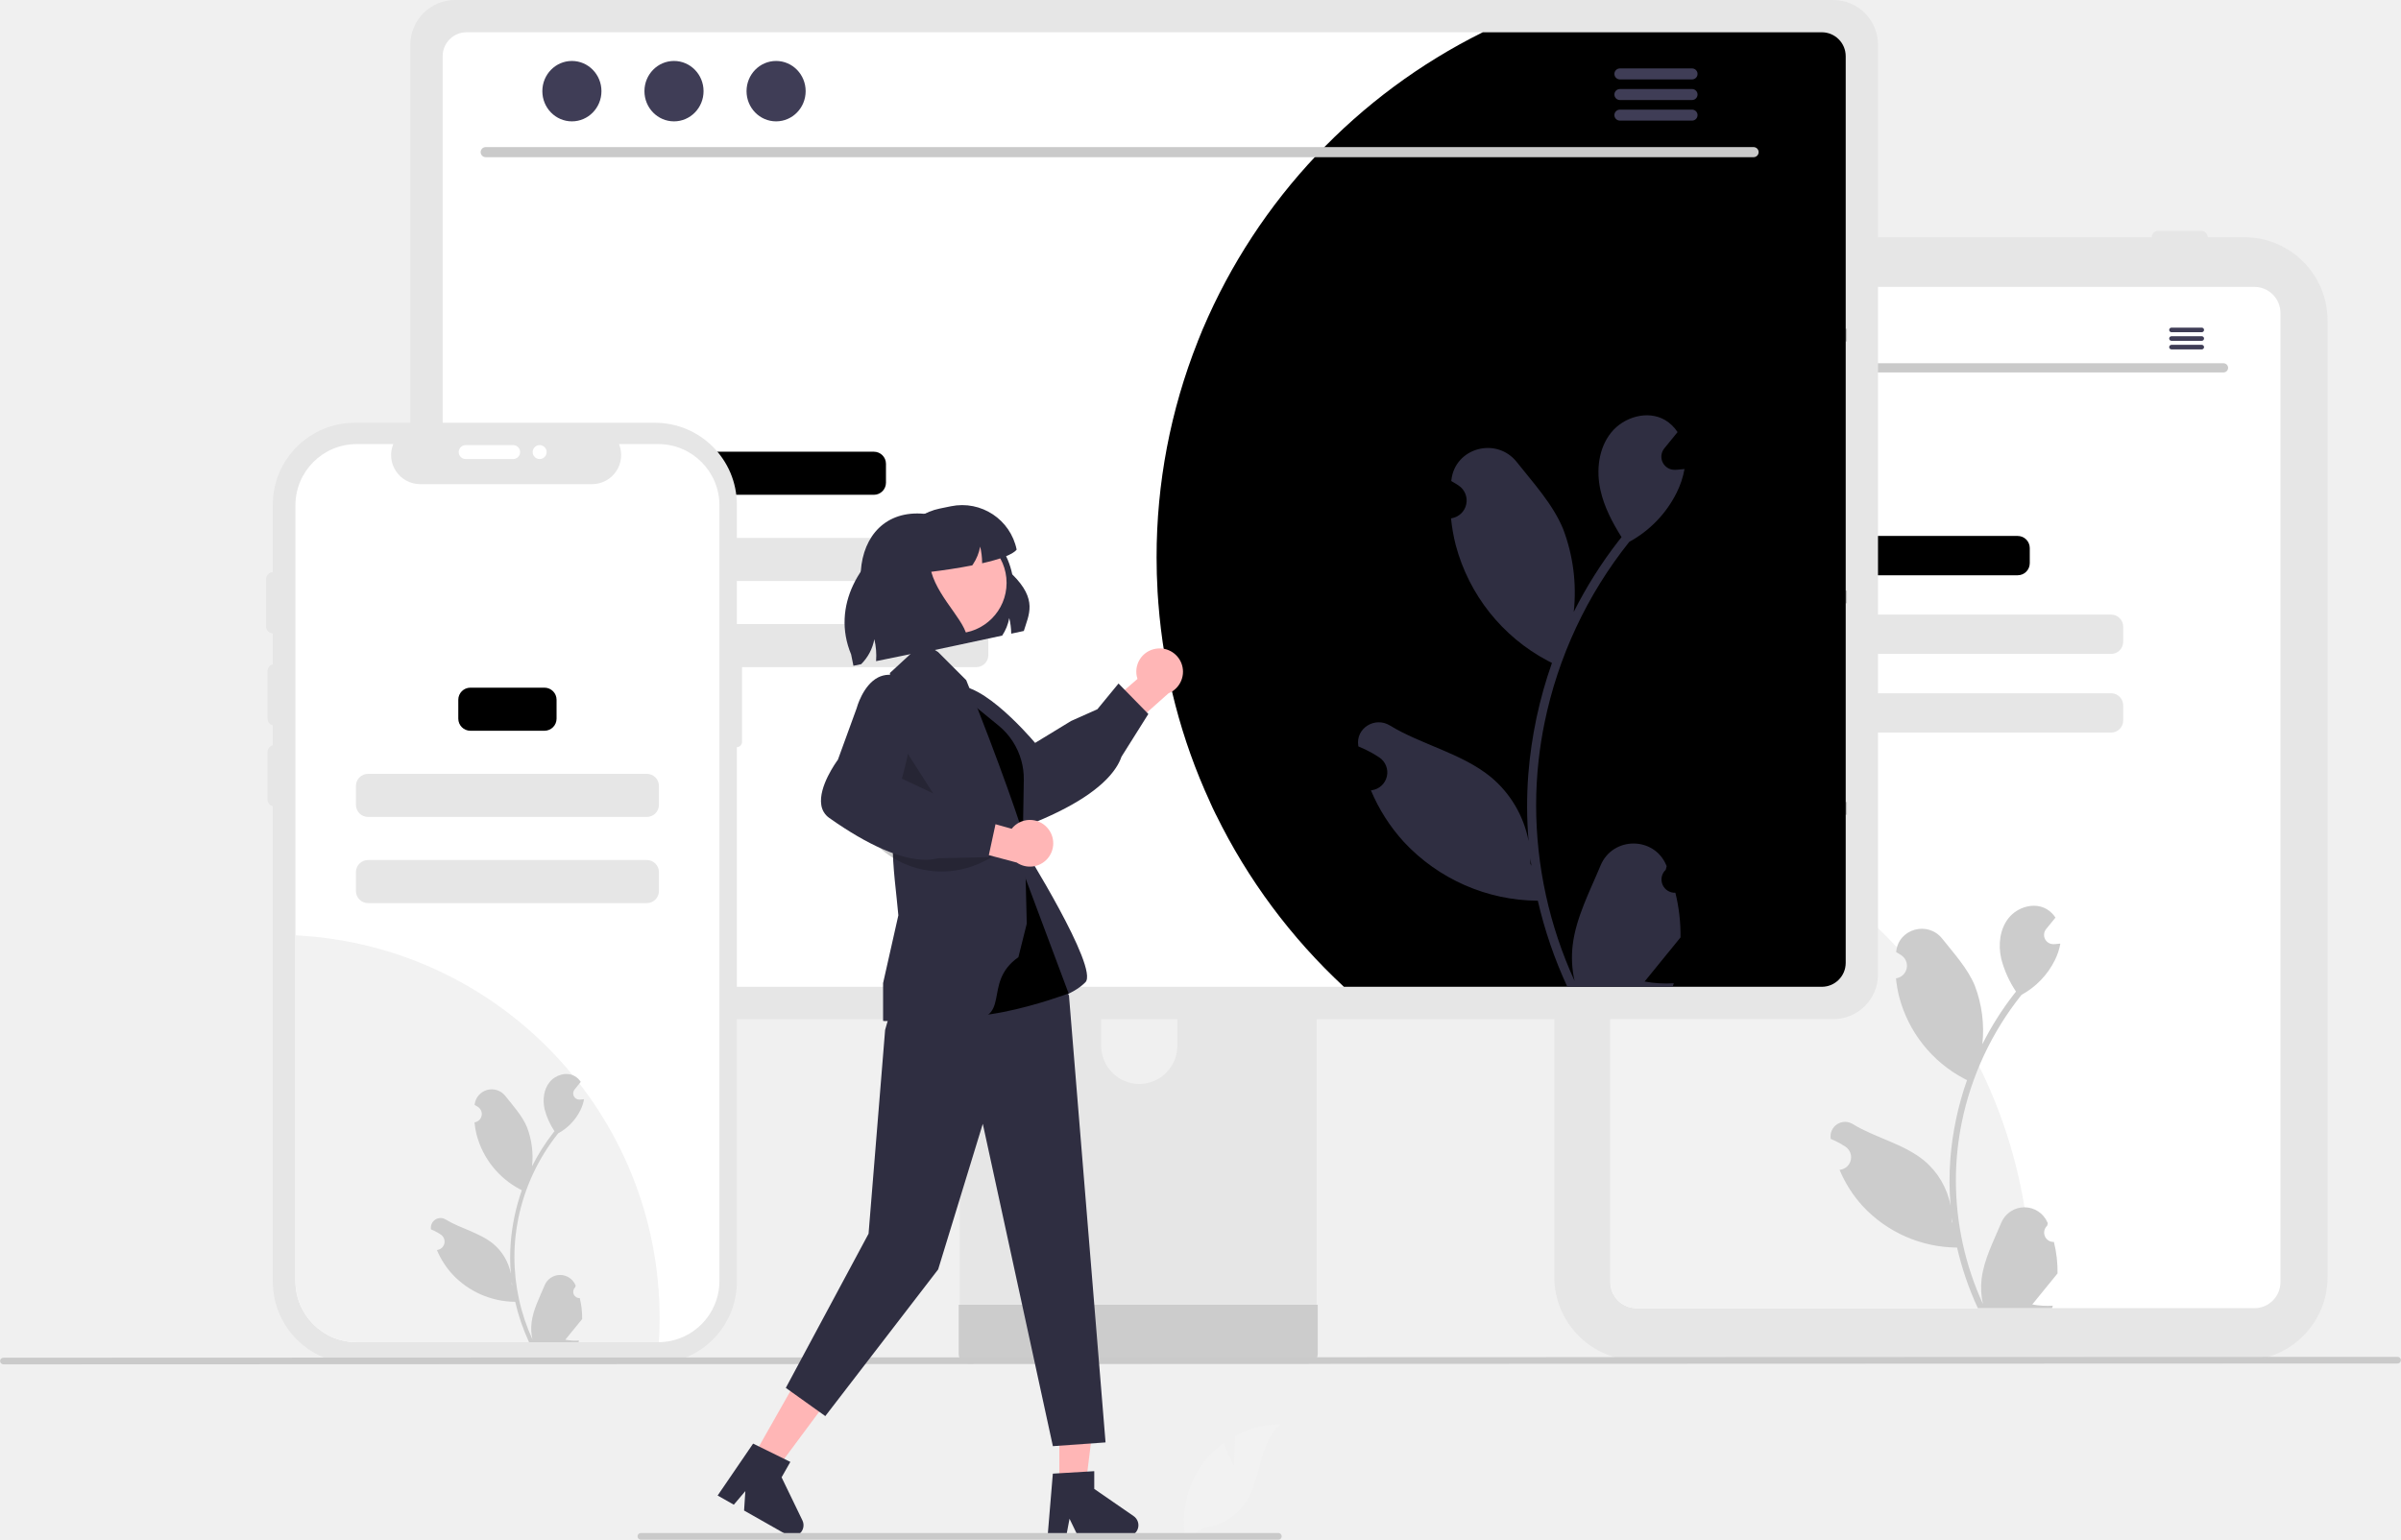
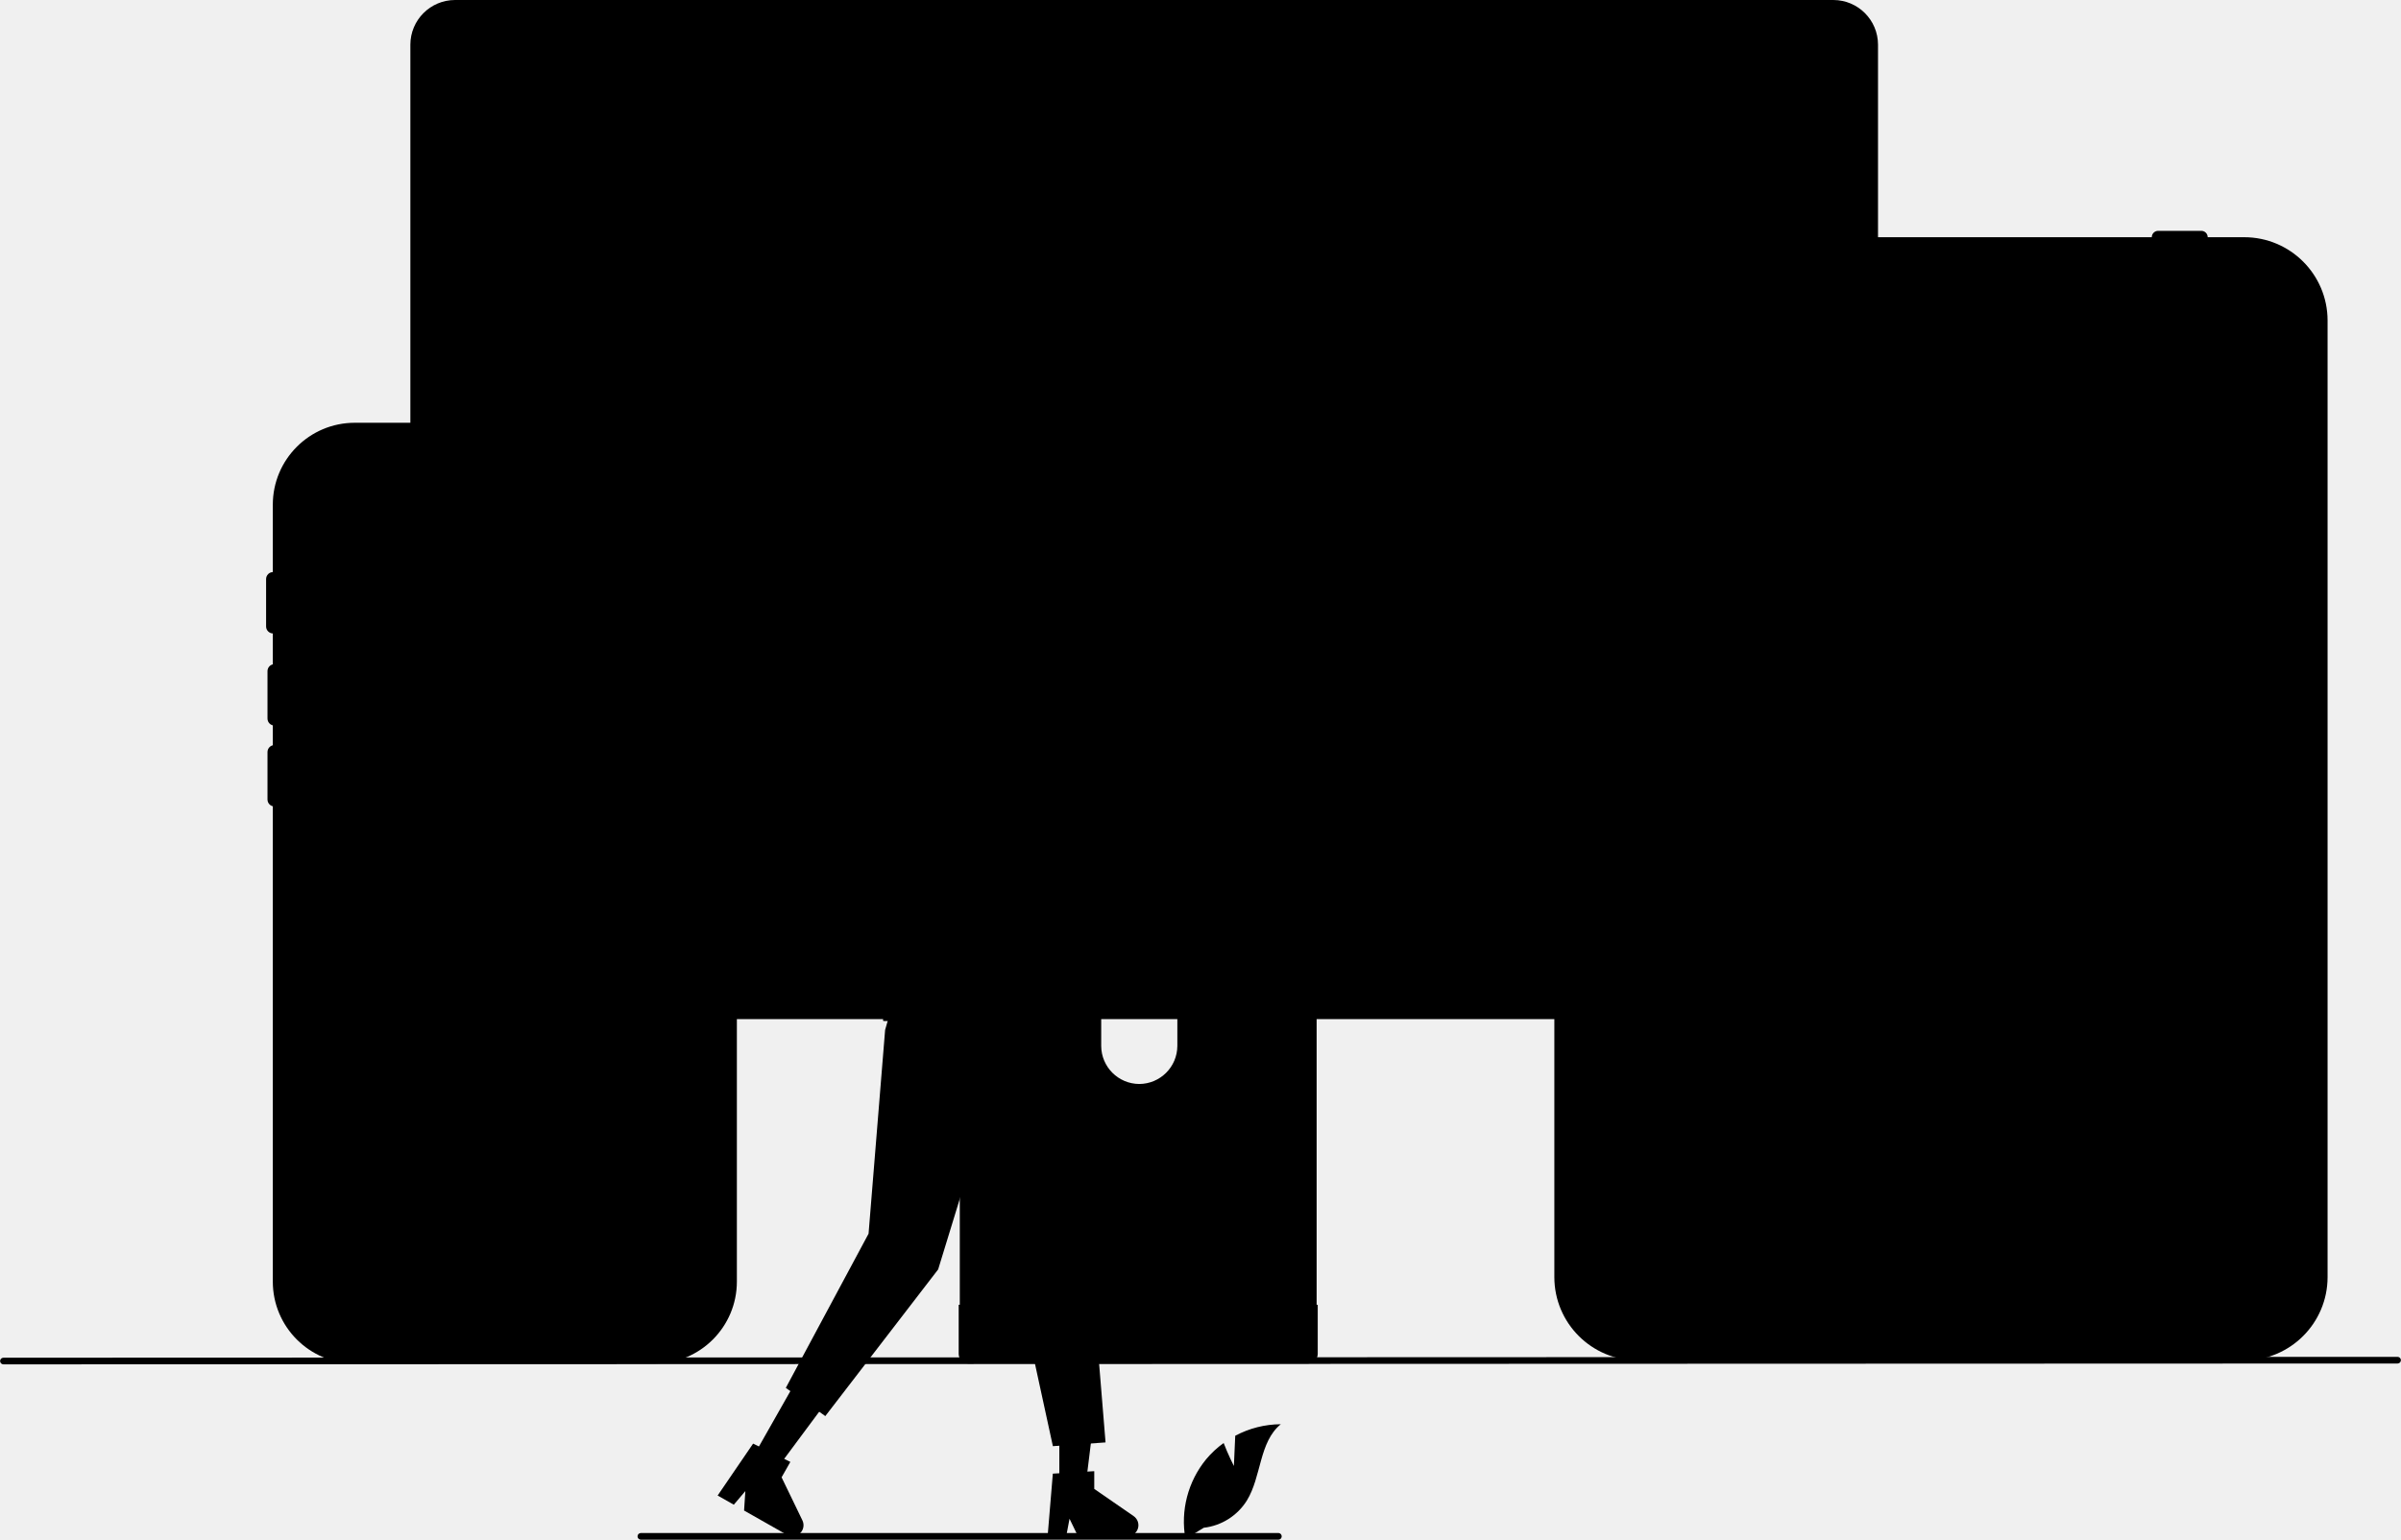
<svg xmlns="http://www.w3.org/2000/svg" width="860.131" height="551.741" viewBox="0 0 860.131 551.741" role="img" artist="Katerina Limpitsouni" source="https://undraw.co/">
-   <path d="M973.935,661.629H756.586A29.859,29.859,0,0,1,726.761,631.804V288.961a29.859,29.859,0,0,1,29.826-29.826H973.935a29.859,29.859,0,0,1,29.826,29.826V631.804A29.859,29.859,0,0,1,973.935,661.629Z" transform="translate(-169.9343 -174.1294)" fill="#e6e6e6" />
-   <path d="M977.539,276.933H756.176a9.348,9.348,0,0,0-9.337,9.337V633.583a9.351,9.351,0,0,0,9.337,9.337H977.539a9.348,9.348,0,0,0,9.337-9.337V286.269A9.348,9.348,0,0,0,977.539,276.933Z" transform="translate(-169.9343 -174.1294)" fill="#fff" />
-   <path d="M761.899,259.135a2.284,2.284,0,0,1,2.282-2.282h15.516a2.282,2.282,0,1,1,0,4.563H764.181A2.284,2.284,0,0,1,761.899,259.135Z" transform="translate(-169.9343 -174.1294)" fill="#e6e6e6" />
-   <path d="M787.454,259.135a2.284,2.284,0,0,1,2.282-2.282H805.251a2.282,2.282,0,1,1,0,4.563H789.736A2.284,2.284,0,0,1,787.454,259.135Z" transform="translate(-169.9343 -174.1294)" fill="#e6e6e6" />
-   <path d="M940.785,259.135a2.284,2.284,0,0,1,2.282-2.282h15.516a2.282,2.282,0,0,1,0,4.563H943.067A2.284,2.284,0,0,1,940.785,259.135Z" transform="translate(-169.9343 -174.1294)" fill="#e6e6e6" />
-   <path d="M897.533,635.764c0,2.4-.046,4.792-.155,7.155H756.176a9.351,9.351,0,0,1-9.337-9.337V458.767A179.289,179.289,0,0,1,897.533,635.764Z" transform="translate(-169.9343 -174.1294)" fill="#f2f2f2" />
+   <path d="M973.935,661.629H756.586A29.859,29.859,0,0,1,726.761,631.804V288.961a29.859,29.859,0,0,1,29.826-29.826H973.935a29.859,29.859,0,0,1,29.826,29.826V631.804A29.859,29.859,0,0,1,973.935,661.629Z" transform="translate(-169.9343 -174.1294)" fill="currentColor" />
+   <path d="M977.539,276.933H756.176a9.348,9.348,0,0,0-9.337,9.337V633.583a9.351,9.351,0,0,0,9.337,9.337H977.539a9.348,9.348,0,0,0,9.337-9.337V286.269A9.348,9.348,0,0,0,977.539,276.933Z" transform="translate(-169.9343 -174.1294)" fill="currentColor" />
+   <path d="M761.899,259.135a2.284,2.284,0,0,1,2.282-2.282h15.516a2.282,2.282,0,1,1,0,4.563H764.181A2.284,2.284,0,0,1,761.899,259.135Z" transform="translate(-169.9343 -174.1294)" fill="currentColor" />
+   <path d="M787.454,259.135a2.284,2.284,0,0,1,2.282-2.282H805.251a2.282,2.282,0,1,1,0,4.563H789.736A2.284,2.284,0,0,1,787.454,259.135Z" transform="translate(-169.9343 -174.1294)" fill="currentColor" />
+   <path d="M940.785,259.135a2.284,2.284,0,0,1,2.282-2.282h15.516a2.282,2.282,0,0,1,0,4.563H943.067A2.284,2.284,0,0,1,940.785,259.135Z" transform="translate(-169.9343 -174.1294)" fill="currentColor" />
+   <path d="M897.533,635.764c0,2.4-.046,4.792-.155,7.155H756.176a9.351,9.351,0,0,1-9.337-9.337V458.767A179.289,179.289,0,0,1,897.533,635.764Z" transform="translate(-169.9343 -174.1294)" fill="currentColor" />
  <rect x="665.804" y="192.056" width="61.339" height="14.092" rx="4.339" fill="currentColor" />
-   <rect x="632.335" y="220.241" width="128.277" height="14.092" rx="4.339" fill="#e6e6e6" />
-   <rect x="632.335" y="248.426" width="128.277" height="14.092" rx="4.339" fill="#e6e6e6" />
-   <path d="M905.728,619.183a3.348,3.348,0,0,1-2.426-5.803l.229-.912q-.045-.11-.091-.219a8.991,8.991,0,0,0-16.584.062c-2.712,6.533-6.166,13.077-7.016,19.984a26.597,26.597,0,0,0,.467,9.147,106.635,106.635,0,0,1-9.7-44.289,102.923,102.923,0,0,1,.638-11.482q.529-4.688,1.467-9.309a107.87,107.87,0,0,1,21.392-45.718A28.707,28.707,0,0,0,906.043,518.257a21.898,21.898,0,0,0,1.991-5.984c-.581.076-1.172.124-1.753.162-.181.009-.372.019-.553.029l-.068.003a3.317,3.317,0,0,1-2.724-5.404q.376-.463.753-.926c.381-.476.772-.943,1.153-1.42a1.651,1.651,0,0,0,.124-.143c.438-.543.877-1.077,1.315-1.62a9.592,9.592,0,0,0-3.144-3.04c-4.393-2.573-10.453-.791-13.626,3.183-3.183,3.973-3.783,9.548-2.678,14.512a38.439,38.439,0,0,0,5.317,11.854c-.238.305-.486.6-.724.905a108.567,108.567,0,0,0-11.332,17.952,45.132,45.132,0,0,0-2.694-20.963c-2.579-6.222-7.413-11.462-11.67-16.84-5.113-6.461-15.599-3.641-16.499,4.549q-.013.119-.026.238.948.535,1.857,1.136a4.541,4.541,0,0,1-1.831,8.264l-.093.014a45.184,45.184,0,0,0,1.191,6.756,46.523,46.523,0,0,0,23.164,29.157c.372.191.734.381,1.105.562a110.815,110.815,0,0,0-5.965,28.071A105.104,105.104,0,0,0,868.71,606.234l-.029-.2a27.773,27.773,0,0,0-9.481-16.037c-7.296-5.994-17.604-8.201-25.475-13.018a5.212,5.212,0,0,0-7.983,5.071q.016.105.032.21a30.508,30.508,0,0,1,3.421,1.648q.948.535,1.857,1.136a4.541,4.541,0,0,1-1.831,8.264l-.093.014c-.067.01-.124.019-.19.029a45.224,45.224,0,0,0,8.318,13.026,46.564,46.564,0,0,0,33.769,14.817h.01a110.783,110.783,0,0,0,7.442,21.725h26.585c.095-.295.181-.6.267-.896a30.205,30.205,0,0,1-7.356-.438c1.972-2.42,3.945-4.86,5.917-7.28a1.652,1.652,0,0,0,.124-.143c1-1.239,2.011-2.468,3.011-3.707l.001-.002a44.244,44.244,0,0,0-1.296-11.271Zm-30.443-59.887.014-.019-.014.038Zm-5.889,53.084-.229-.514c.01-.372.01-.743,0-1.124,0-.105-.019-.21-.019-.315.086.657.162,1.315.257,1.972Z" transform="translate(-169.9343 -174.1294)" fill="#ccc" />
-   <path d="M966.474,307.596H767.241a1.649,1.649,0,0,1,0-3.298H966.474a1.649,1.649,0,0,1,0,3.298Z" transform="translate(-169.9343 -174.1294)" fill="#cacaca" />
-   <ellipse cx="607.937" cy="120.446" rx="4.846" ry="4.954" fill="#3f3d56" />
-   <ellipse cx="624.678" cy="120.446" rx="4.846" ry="4.954" fill="#3f3d56" />
-   <ellipse cx="641.42" cy="120.446" rx="4.846" ry="4.954" fill="#3f3d56" />
-   <path d="M958.687,291.536H947.842a.821.821,0,0,0,0,1.642h10.845a.821.821,0,0,0,0-1.642Z" transform="translate(-169.9343 -174.1294)" fill="#3f3d56" />
-   <path d="M958.687,294.618H947.842a.821.821,0,0,0,0,1.642h10.845a.821.821,0,0,0,0-1.642Z" transform="translate(-169.9343 -174.1294)" fill="#3f3d56" />
-   <path d="M958.687,297.696H947.842a.821.821,0,0,0,0,1.642h10.845a.821.821,0,0,0,0-1.642Z" transform="translate(-169.9343 -174.1294)" fill="#3f3d56" />
-   <path d="M635.433,458.897h-115.51a6.163,6.163,0,0,0-6.154,6.17v182.472H641.602V465.067A6.166,6.166,0,0,0,635.433,458.897ZM578.066,562.575a13.704,13.704,0,0,1-13.64-13.64V527.889a13.64,13.64,0,0,1,27.28,0v21.047a13.704,13.704,0,0,1-13.64,13.64Z" transform="translate(-169.9343 -174.1294)" fill="#e6e6e6" />
-   <path d="M513.372,641.702V659.307a3.449,3.449,0,0,0,3.442,3.442h121.743a3.459,3.459,0,0,0,3.442-3.442v-17.605Z" transform="translate(-169.9343 -174.1294)" fill="#ccc" />
-   <path d="M826.707,174.129H332.947a16.029,16.029,0,0,0-16.003,16.003v333.192a16.018,16.018,0,0,0,16.003,16.003H826.707a16.018,16.018,0,0,0,16.003-16.003V190.132A16.029,16.029,0,0,0,826.707,174.129Z" transform="translate(-169.9343 -174.1294)" fill="#e6e6e6" />
-   <path d="M822.585,185.688H337.072a8.577,8.577,0,0,0-8.558,8.576v324.933a8.573,8.573,0,0,0,8.558,8.558H822.585a8.573,8.573,0,0,0,8.558-8.558v-324.933A8.577,8.577,0,0,0,822.585,185.688Z" transform="translate(-169.9343 -174.1294)" fill="#fff" />
+   <rect x="632.335" y="220.241" width="128.277" height="14.092" rx="4.339" fill="currentColor" />
+   <rect x="632.335" y="248.426" width="128.277" height="14.092" rx="4.339" fill="currentColor" />
+   <path d="M905.728,619.183a3.348,3.348,0,0,1-2.426-5.803l.229-.912q-.045-.11-.091-.219a8.991,8.991,0,0,0-16.584.062c-2.712,6.533-6.166,13.077-7.016,19.984a26.597,26.597,0,0,0,.467,9.147,106.635,106.635,0,0,1-9.7-44.289,102.923,102.923,0,0,1,.638-11.482q.529-4.688,1.467-9.309a107.87,107.87,0,0,1,21.392-45.718A28.707,28.707,0,0,0,906.043,518.257a21.898,21.898,0,0,0,1.991-5.984c-.581.076-1.172.124-1.753.162-.181.009-.372.019-.553.029l-.068.003a3.317,3.317,0,0,1-2.724-5.404q.376-.463.753-.926c.381-.476.772-.943,1.153-1.42a1.651,1.651,0,0,0,.124-.143c.438-.543.877-1.077,1.315-1.62a9.592,9.592,0,0,0-3.144-3.04c-4.393-2.573-10.453-.791-13.626,3.183-3.183,3.973-3.783,9.548-2.678,14.512a38.439,38.439,0,0,0,5.317,11.854c-.238.305-.486.6-.724.905a108.567,108.567,0,0,0-11.332,17.952,45.132,45.132,0,0,0-2.694-20.963c-2.579-6.222-7.413-11.462-11.67-16.84-5.113-6.461-15.599-3.641-16.499,4.549q-.013.119-.026.238.948.535,1.857,1.136a4.541,4.541,0,0,1-1.831,8.264l-.093.014a45.184,45.184,0,0,0,1.191,6.756,46.523,46.523,0,0,0,23.164,29.157c.372.191.734.381,1.105.562a110.815,110.815,0,0,0-5.965,28.071A105.104,105.104,0,0,0,868.71,606.234l-.029-.2a27.773,27.773,0,0,0-9.481-16.037c-7.296-5.994-17.604-8.201-25.475-13.018a5.212,5.212,0,0,0-7.983,5.071q.016.105.032.21a30.508,30.508,0,0,1,3.421,1.648q.948.535,1.857,1.136a4.541,4.541,0,0,1-1.831,8.264l-.093.014c-.067.01-.124.019-.19.029a45.224,45.224,0,0,0,8.318,13.026,46.564,46.564,0,0,0,33.769,14.817h.01a110.783,110.783,0,0,0,7.442,21.725h26.585c.095-.295.181-.6.267-.896a30.205,30.205,0,0,1-7.356-.438c1.972-2.42,3.945-4.86,5.917-7.28a1.652,1.652,0,0,0,.124-.143c1-1.239,2.011-2.468,3.011-3.707l.001-.002a44.244,44.244,0,0,0-1.296-11.271Zm-30.443-59.887.014-.019-.014.038Zm-5.889,53.084-.229-.514c.01-.372.01-.743,0-1.124,0-.105-.019-.21-.019-.315.086.657.162,1.315.257,1.972Z" transform="translate(-169.9343 -174.1294)" fill="currentColor" />
+   <path d="M966.474,307.596H767.241a1.649,1.649,0,0,1,0-3.298H966.474a1.649,1.649,0,0,1,0,3.298Z" transform="translate(-169.9343 -174.1294)" fill="currentColor" />
+   <ellipse cx="607.937" cy="120.446" rx="4.846" ry="4.954" fill="currentColor" />
+   <ellipse cx="624.678" cy="120.446" rx="4.846" ry="4.954" fill="currentColor" />
+   <ellipse cx="641.42" cy="120.446" rx="4.846" ry="4.954" fill="currentColor" />
+   <path d="M958.687,291.536H947.842a.821.821,0,0,0,0,1.642h10.845a.821.821,0,0,0,0-1.642Z" transform="translate(-169.9343 -174.1294)" fill="currentColor" />
+   <path d="M958.687,294.618H947.842a.821.821,0,0,0,0,1.642h10.845a.821.821,0,0,0,0-1.642Z" transform="translate(-169.9343 -174.1294)" fill="currentColor" />
+   <path d="M958.687,297.696H947.842a.821.821,0,0,0,0,1.642h10.845a.821.821,0,0,0,0-1.642Z" transform="translate(-169.9343 -174.1294)" fill="currentColor" />
+   <path d="M635.433,458.897h-115.51a6.163,6.163,0,0,0-6.154,6.17v182.472H641.602V465.067A6.166,6.166,0,0,0,635.433,458.897ZM578.066,562.575a13.704,13.704,0,0,1-13.64-13.64V527.889a13.64,13.64,0,0,1,27.28,0v21.047a13.704,13.704,0,0,1-13.64,13.64Z" transform="translate(-169.9343 -174.1294)" fill="currentColor" />
+   <path d="M513.372,641.702V659.307a3.449,3.449,0,0,0,3.442,3.442h121.743a3.459,3.459,0,0,0,3.442-3.442v-17.605Z" transform="translate(-169.9343 -174.1294)" fill="currentColor" />
+   <path d="M826.707,174.129H332.947a16.029,16.029,0,0,0-16.003,16.003v333.192a16.018,16.018,0,0,0,16.003,16.003H826.707a16.018,16.018,0,0,0,16.003-16.003V190.132A16.029,16.029,0,0,0,826.707,174.129Z" transform="translate(-169.9343 -174.1294)" fill="currentColor" />
+   <path d="M822.585,185.688H337.072a8.577,8.577,0,0,0-8.558,8.576v324.933a8.573,8.573,0,0,0,8.558,8.558H822.585a8.573,8.573,0,0,0,8.558-8.558v-324.933A8.577,8.577,0,0,0,822.585,185.688Z" transform="translate(-169.9343 -174.1294)" fill="currentColor" />
  <path d="M831.144,194.264v324.933a8.573,8.573,0,0,1-8.558,8.558H651.383a210.092,210.092,0,0,1-45.834-61.67q-1.121-2.242-2.135-4.537a208.227,208.227,0,0,1-18.505-71.225c-.125-1.512-.231-3.025-.302-4.555-.231-3.914-.338-7.882-.338-11.868a209.128,209.128,0,0,1,14.75-77.417c.587-1.53,1.21-3.043,1.851-4.555A210.666,210.666,0,0,1,701.131,185.688h121.454A8.577,8.577,0,0,1,831.144,194.264Z" transform="translate(-169.9343 -174.1294)" fill="currentColor" />
-   <path d="M798.18,230.457h-454.293a1.807,1.807,0,0,1,0-3.613h454.293a1.807,1.807,0,0,1,0,3.613Z" transform="translate(-169.9343 -174.1294)" fill="#cacaca" />
-   <ellipse cx="204.876" cy="32.666" rx="10.588" ry="10.823" fill="#3f3d56" />
-   <ellipse cx="241.452" cy="32.666" rx="10.588" ry="10.823" fill="#3f3d56" />
-   <ellipse cx="278.027" cy="32.666" rx="10.588" ry="10.823" fill="#3f3d56" />
-   <path d="M776.158,198.655h-25.981a1.968,1.968,0,0,0,0,3.934h25.981a1.968,1.968,0,0,0,0-3.934Z" transform="translate(-169.9343 -174.1294)" fill="#3f3d56" />
-   <path d="M776.158,206.039h-25.981a1.968,1.968,0,0,0,0,3.934h25.981a1.968,1.968,0,0,0,0-3.934Z" transform="translate(-169.9343 -174.1294)" fill="#3f3d56" />
-   <path d="M776.158,213.414h-25.981a1.968,1.968,0,0,0,0,3.934h25.981a1.968,1.968,0,0,0,0-3.934Z" transform="translate(-169.9343 -174.1294)" fill="#3f3d56" />
+   <path d="M798.18,230.457h-454.293a1.807,1.807,0,0,1,0-3.613h454.293a1.807,1.807,0,0,1,0,3.613Z" transform="translate(-169.9343 -174.1294)" fill="currentColor" />
+   <ellipse cx="204.876" cy="32.666" rx="10.588" ry="10.823" fill="currentColor" />
+   <ellipse cx="241.452" cy="32.666" rx="10.588" ry="10.823" fill="currentColor" />
+   <ellipse cx="278.027" cy="32.666" rx="10.588" ry="10.823" fill="currentColor" />
+   <path d="M776.158,198.655h-25.981a1.968,1.968,0,0,0,0,3.934h25.981a1.968,1.968,0,0,0,0-3.934Z" transform="translate(-169.9343 -174.1294)" fill="currentColor" />
+   <path d="M776.158,206.039h-25.981a1.968,1.968,0,0,0,0,3.934h25.981a1.968,1.968,0,0,0,0-3.934Z" transform="translate(-169.9343 -174.1294)" fill="currentColor" />
+   <path d="M776.158,213.414h-25.981a1.968,1.968,0,0,0,0,3.934h25.981a1.968,1.968,0,0,0,0-3.934Z" transform="translate(-169.9343 -174.1294)" fill="currentColor" />
  <rect x="245.183" y="161.871" width="72.207" height="15.441" rx="4.339" fill="currentColor" />
-   <rect x="208.512" y="192.752" width="145.55" height="15.441" rx="4.339" fill="#e6e6e6" />
-   <rect x="208.512" y="223.633" width="145.55" height="15.441" rx="4.339" fill="#e6e6e6" />
+   <rect x="208.512" y="192.752" width="145.55" height="15.441" rx="4.339" fill="currentColor" />
+   <rect x="208.512" y="223.633" width="145.55" height="15.441" rx="4.339" fill="currentColor" />
  <path d="M390.326,509.127a53.05,53.05,0,0,1-3.345,18.629H337.072a8.573,8.573,0,0,1-8.558-8.558V456.424a52.716,52.716,0,0,1,8.434-.676A53.375,53.375,0,0,1,390.326,509.127Z" transform="translate(-169.9343 -174.1294)" fill="currentColor" />
  <path d="M831.589,296.484v-4.555H755.24V239.138H750.702v52.791H663.197V239.138h-4.537v52.791H600.869c-.641,1.512-1.263,3.025-1.851,4.555h59.642v89.285H584.606c.071,1.53.178,3.043.302,4.555h73.751v71.225H603.413q1.014,2.295,2.135,4.537h53.112V525.958h4.537V466.086H750.702V525.958h4.537V466.086h76.349v-4.537H755.24v-0a71.225,71.225,0,0,1,71.225-71.225h5.124v-4.555H755.24V296.484ZM750.702,461.548H663.197V390.324H750.702Zm0-75.78H663.197v-1.779a87.505,87.505,0,0,1,87.505-87.505h0Z" transform="translate(-169.9343 -174.1294)" opacity="0.2" />
-   <path d="M770.116,494.045a4.755,4.755,0,0,1-3.446-8.241c.12-.477.206-.819.326-1.295q-.064-.156-.129-.311c-4.377-10.438-19.213-10.366-23.553.088-3.852,9.278-8.757,18.572-9.964,28.382A37.774,37.774,0,0,0,734.012,525.658a151.444,151.444,0,0,1-13.776-62.9,146.174,146.174,0,0,1,.907-16.307q.751-6.658,2.084-13.221a153.199,153.199,0,0,1,30.381-64.93,40.771,40.771,0,0,0,16.956-17.592,31.1,31.1,0,0,0,2.828-8.499c-.825.108-1.664.176-2.49.23-.257.013-.528.027-.785.041l-.097.004a4.711,4.711,0,0,1-3.869-7.675q.535-.658,1.07-1.315c.541-.677,1.096-1.34,1.637-2.016a2.346,2.346,0,0,0,.176-.203c.623-.771,1.245-1.529,1.868-2.301a13.622,13.622,0,0,0-4.466-4.317c-6.239-3.654-14.845-1.123-19.352,4.52-4.52,5.643-5.372,13.56-3.803,20.61,1.34,6.036,4.263,11.57,7.551,16.835-.338.433-.69.853-1.029,1.286a154.188,154.188,0,0,0-16.093,25.496,64.098,64.098,0,0,0-3.827-29.772c-3.663-8.836-10.528-16.278-16.574-23.917-7.262-9.175-22.153-5.171-23.433,6.46q-.019.169-.036.338,1.347.76,2.637,1.613a6.449,6.449,0,0,1-2.6,11.737l-.132.02a64.174,64.174,0,0,0,1.692,9.595,66.072,66.072,0,0,0,32.898,41.41c.528.271,1.042.541,1.57.798a157.381,157.381,0,0,0-8.471,39.867,149.27,149.27,0,0,0,.108,24.102l-.041-.284a39.444,39.444,0,0,0-13.465-22.775c-10.362-8.512-25.002-11.647-36.181-18.489-5.381-3.294-12.277.963-11.338,7.201q.022.149.046.299a43.328,43.328,0,0,1,4.858,2.341q1.347.76,2.637,1.613a6.45,6.45,0,0,1-2.6,11.737l-.132.02c-.095.014-.176.027-.271.041a64.227,64.227,0,0,0,11.814,18.499,66.131,66.131,0,0,0,47.96,21.043h.014a157.336,157.336,0,0,0,10.569,30.854h37.756c.135-.42.257-.853.379-1.272a42.897,42.897,0,0,1-10.447-.622c2.801-3.437,5.603-6.902,8.404-10.339a2.344,2.344,0,0,0,.176-.203c1.421-1.759,2.855-3.505,4.276-5.264l.001-.002a62.836,62.836,0,0,0-1.841-16.007Zm-43.236-85.052.02-.027-.02.054Zm-8.363,75.39-.325-.731c.014-.528.014-1.056,0-1.597,0-.149-.027-.298-.027-.447.122.934.23,1.868.365,2.801Z" transform="translate(-169.9343 -174.1294)" fill="#2f2e41" />
-   <path d="M433.911,405.741h0V354.998A29.369,29.369,0,0,0,404.542,325.629H297.035a29.369,29.369,0,0,0-29.369,29.369v278.382a29.369,29.369,0,0,0,29.369,29.369h107.507a29.369,29.369,0,0,0,29.369-29.369V441.861h0a1.852,1.852,0,0,0,1.852-1.852V407.594A1.852,1.852,0,0,0,433.911,405.741Z" transform="translate(-169.9343 -174.1294)" fill="#e6e6e6" />
-   <path d="M427.661,355.199v277.98a21.919,21.919,0,0,1-21.69,21.92,1.926,1.926,0,0,1-.24.01h-108.03a21.932,21.932,0,0,1-21.93-21.93v-277.98a21.932,21.932,0,0,1,21.93-21.93h13.11a10.427,10.427,0,0,0,9.65,14.36h61.59a10.435,10.435,0,0,0,9.64-14.36h14.04A21.932,21.932,0,0,1,427.661,355.199Z" transform="translate(-169.9343 -174.1294)" fill="#fff" />
-   <path d="M406.241,646.529q0,4.32-.27,8.57a1.926,1.926,0,0,1-.24.01h-108.03a21.932,21.932,0,0,1-21.93-21.93v-123.88A137.388,137.388,0,0,1,406.241,646.529Z" transform="translate(-169.9343 -174.1294)" fill="#f2f2f2" />
-   <path d="M268.261,434.129a2.503,2.503,0,0,1-2.5-2.5v-17a2.5,2.5,0,0,1,5,0v17A2.503,2.503,0,0,1,268.261,434.129Z" transform="translate(-169.9343 -174.1294)" fill="#e6e6e6" />
+   <path d="M770.116,494.045a4.755,4.755,0,0,1-3.446-8.241c.12-.477.206-.819.326-1.295q-.064-.156-.129-.311c-4.377-10.438-19.213-10.366-23.553.088-3.852,9.278-8.757,18.572-9.964,28.382A37.774,37.774,0,0,0,734.012,525.658a151.444,151.444,0,0,1-13.776-62.9,146.174,146.174,0,0,1,.907-16.307q.751-6.658,2.084-13.221a153.199,153.199,0,0,1,30.381-64.93,40.771,40.771,0,0,0,16.956-17.592,31.1,31.1,0,0,0,2.828-8.499c-.825.108-1.664.176-2.49.23-.257.013-.528.027-.785.041l-.097.004a4.711,4.711,0,0,1-3.869-7.675q.535-.658,1.07-1.315c.541-.677,1.096-1.34,1.637-2.016a2.346,2.346,0,0,0,.176-.203c.623-.771,1.245-1.529,1.868-2.301a13.622,13.622,0,0,0-4.466-4.317c-6.239-3.654-14.845-1.123-19.352,4.52-4.52,5.643-5.372,13.56-3.803,20.61,1.34,6.036,4.263,11.57,7.551,16.835-.338.433-.69.853-1.029,1.286a154.188,154.188,0,0,0-16.093,25.496,64.098,64.098,0,0,0-3.827-29.772c-3.663-8.836-10.528-16.278-16.574-23.917-7.262-9.175-22.153-5.171-23.433,6.46q-.019.169-.036.338,1.347.76,2.637,1.613a6.449,6.449,0,0,1-2.6,11.737l-.132.02a64.174,64.174,0,0,0,1.692,9.595,66.072,66.072,0,0,0,32.898,41.41c.528.271,1.042.541,1.57.798a157.381,157.381,0,0,0-8.471,39.867,149.27,149.27,0,0,0,.108,24.102l-.041-.284a39.444,39.444,0,0,0-13.465-22.775c-10.362-8.512-25.002-11.647-36.181-18.489-5.381-3.294-12.277.963-11.338,7.201q.022.149.046.299a43.328,43.328,0,0,1,4.858,2.341q1.347.76,2.637,1.613a6.45,6.45,0,0,1-2.6,11.737l-.132.02c-.095.014-.176.027-.271.041a64.227,64.227,0,0,0,11.814,18.499,66.131,66.131,0,0,0,47.96,21.043h.014a157.336,157.336,0,0,0,10.569,30.854h37.756c.135-.42.257-.853.379-1.272a42.897,42.897,0,0,1-10.447-.622c2.801-3.437,5.603-6.902,8.404-10.339a2.344,2.344,0,0,0,.176-.203c1.421-1.759,2.855-3.505,4.276-5.264l.001-.002a62.836,62.836,0,0,0-1.841-16.007Zm-43.236-85.052.02-.027-.02.054Zm-8.363,75.39-.325-.731c.014-.528.014-1.056,0-1.597,0-.149-.027-.298-.027-.447.122.934.23,1.868.365,2.801Z" transform="translate(-169.9343 -174.1294)" fill="currentColor" />
+   <path d="M433.911,405.741h0V354.998A29.369,29.369,0,0,0,404.542,325.629H297.035a29.369,29.369,0,0,0-29.369,29.369v278.382a29.369,29.369,0,0,0,29.369,29.369h107.507a29.369,29.369,0,0,0,29.369-29.369V441.861h0a1.852,1.852,0,0,0,1.852-1.852V407.594A1.852,1.852,0,0,0,433.911,405.741Z" transform="translate(-169.9343 -174.1294)" fill="currentColor" />
+   <path d="M427.661,355.199v277.98a21.919,21.919,0,0,1-21.69,21.92,1.926,1.926,0,0,1-.24.01h-108.03a21.932,21.932,0,0,1-21.93-21.93v-277.98a21.932,21.932,0,0,1,21.93-21.93h13.11a10.427,10.427,0,0,0,9.65,14.36h61.59a10.435,10.435,0,0,0,9.64-14.36h14.04A21.932,21.932,0,0,1,427.661,355.199Z" transform="translate(-169.9343 -174.1294)" fill="currentColor" />
+   <path d="M406.241,646.529q0,4.32-.27,8.57a1.926,1.926,0,0,1-.24.01h-108.03a21.932,21.932,0,0,1-21.93-21.93v-123.88A137.388,137.388,0,0,1,406.241,646.529Z" transform="translate(-169.9343 -174.1294)" fill="currentColor" />
+   <path d="M268.261,434.129a2.503,2.503,0,0,1-2.5-2.5v-17a2.5,2.5,0,0,1,5,0v17A2.503,2.503,0,0,1,268.261,434.129Z" transform="translate(-169.9343 -174.1294)" fill="currentColor" />
  <rect x="164.178" y="246.426" width="35.207" height="15.441" rx="4.339" fill="currentColor" />
-   <rect x="127.507" y="277.307" width="108.55" height="15.441" rx="4.339" fill="#e6e6e6" />
-   <rect x="127.507" y="308.188" width="108.55" height="15.441" rx="4.339" fill="#e6e6e6" />
-   <path d="M377.621,639.29a2.231,2.231,0,0,1-1.617-3.867l.153-.608q-.03-.073-.061-.146a5.992,5.992,0,0,0-11.053.041c-1.808,4.354-4.109,8.715-4.676,13.319a17.726,17.726,0,0,0,.311,6.096,71.068,71.068,0,0,1-6.465-29.517,68.595,68.595,0,0,1,.425-7.652q.352-3.124.978-6.204a71.891,71.891,0,0,1,14.257-30.469,19.132,19.132,0,0,0,7.957-8.256,14.595,14.595,0,0,0,1.327-3.988c-.387.051-.781.083-1.168.108-.121.006-.248.013-.368.019l-.046.002a2.211,2.211,0,0,1-1.816-3.602q.251-.309.502-.617c.254-.318.514-.629.768-.946a1.101,1.101,0,0,0,.083-.095c.292-.362.584-.718.876-1.08a6.392,6.392,0,0,0-2.096-2.026c-2.928-1.715-6.966-.527-9.081,2.121-2.121,2.648-2.521,6.363-1.784,9.672a25.618,25.618,0,0,0,3.544,7.9c-.159.203-.324.4-.483.603a72.355,72.355,0,0,0-7.552,11.964,30.079,30.079,0,0,0-1.796-13.971c-1.719-4.147-4.941-7.639-7.778-11.223a6.174,6.174,0,0,0-10.996,3.032q-.009.079-.017.158.632.357,1.238.757a3.027,3.027,0,0,1-1.22,5.508l-.062.01a30.115,30.115,0,0,0,.794,4.502,31.006,31.006,0,0,0,15.438,19.432c.248.127.489.254.737.375a73.853,73.853,0,0,0-3.975,18.708,70.049,70.049,0,0,0,.051,11.31l-.019-.133a18.51,18.51,0,0,0-6.319-10.688c-4.863-3.994-11.732-5.465-16.978-8.676a3.474,3.474,0,0,0-5.32,3.379l.021.14a20.333,20.333,0,0,1,2.28,1.099q.632.357,1.238.757a3.027,3.027,0,0,1-1.22,5.508l-.062.009c-.044.006-.083.013-.127.019a30.14,30.14,0,0,0,5.544,8.681,31.033,31.033,0,0,0,22.506,9.875h.006a73.831,73.831,0,0,0,4.96,14.479h17.718c.064-.197.121-.4.178-.597a20.13,20.13,0,0,1-4.903-.292c1.315-1.613,2.629-3.239,3.944-4.852a1.101,1.101,0,0,0,.083-.095c.667-.826,1.34-1.645,2.007-2.47l0-.001a29.487,29.487,0,0,0-.864-7.512ZM357.332,599.378l.009-.013-.009.025Zm-3.925,35.378-.152-.343c.006-.248.006-.495,0-.749,0-.07-.013-.14-.013-.21.057.438.108.876.171,1.315Z" transform="translate(-169.9343 -174.1294)" fill="#ccc" />
-   <path d="M267.761,401.129a2.503,2.503,0,0,1-2.5-2.5v-17a2.5,2.5,0,0,1,5,0v17A2.503,2.503,0,0,1,267.761,401.129Z" transform="translate(-169.9343 -174.1294)" fill="#e6e6e6" />
-   <path d="M334.261,336.129a2.503,2.503,0,0,1,2.5-2.5h17a2.5,2.5,0,0,1,0,5h-17A2.503,2.503,0,0,1,334.261,336.129Z" transform="translate(-169.9343 -174.1294)" fill="#fff" />
-   <path d="M268.261,463.129a2.503,2.503,0,0,1-2.5-2.5v-17a2.5,2.5,0,0,1,5,0v17A2.503,2.503,0,0,1,268.261,463.129Z" transform="translate(-169.9343 -174.1294)" fill="#e6e6e6" />
-   <circle cx="193.326" cy="162" r="2.5" fill="#fff" />
-   <path d="M1028.875,662.742l-857.75.307a1.191,1.191,0,0,1,0-2.381l857.75-.307a1.191,1.191,0,0,1,0,2.381Z" transform="translate(-169.9343 -174.1294)" fill="#cacaca" />
-   <path d="M536.708,400.236l-4.512.967a25.975,25.975,0,0,0-.701-5.602,16.821,16.821,0,0,1-2.54,6.294l-25.876,5.526-24.843-26.218c-.038-13.109,7.242-23.071,20.293-23.071.787,0,1.602.038,2.426.114a27.604,27.604,0,0,1,31.601,21.696C541.807,389.051,538.452,394.406,536.708,400.236Z" transform="translate(-169.9343 -174.1294)" fill="#2f2e41" />
-   <polygon points="379.495 532.711 388.881 532.711 393.347 496.506 379.493 496.507 379.495 532.711" fill="#ffb6b6" />
-   <path d="M547.102,702.21l14.838-.886v6.357l14.107,9.743a3.971,3.971,0,0,1-2.256,7.239H556.125l-3.045-6.288-1.189,6.288H545.231Z" transform="translate(-169.9343 -174.1294)" fill="#2f2e41" />
-   <polygon points="269.531 522.494 277.695 527.126 299.445 497.841 287.396 491.005 269.531 522.494" fill="#ffb6b6" />
-   <path d="M439.726,691.448l13.342,6.552-3.137,5.529,7.461,15.435a3.971,3.971,0,0,1-5.535,5.182l-15.364-8.717.455-6.972-4.137,4.882-5.793-3.287Z" transform="translate(-169.9343 -174.1294)" fill="#2f2e41" />
-   <path d="M584.124,406.578A8.313,8.313,0,0,0,577.424,417.422l-14.363,12.432,5.426,10.571,20.037-17.841a8.358,8.358,0,0,0-4.4-16.005Z" transform="translate(-169.9343 -174.1294)" fill="#ffb6b6" />
-   <path d="M569.66,449.329c-4.791,7.256-15.529,14.264-31.465,20.477a6.839,6.839,0,0,1-5.498-.18c-6.014-2.737-9.868-12.912-10.23-13.899l-11.648-15.713c-.207-.229-5.654-6.411-5.031-12.488a8.877,8.877,0,0,1,3.823-6.362c8.817-6.536,28.579,16.165,31.143,19.183l12.897-7.858,9.397-4.193,7.586-9.231L581.315,429.987l-9.607,15.283A18.418,18.418,0,0,1,569.66,449.329Z" transform="translate(-169.9343 -174.1294)" fill="#2f2e41" />
-   <path d="M536.162,477.169s27.598,43.961,22.598,48.961-12.781,6.313-12.781,6.313l-17.219-22.313Z" transform="translate(-169.9343 -174.1294)" fill="#2f2e41" />
-   <path d="M511.761,417.129l13.007,8.799a33.552,33.552,0,0,1,13.072,38.276l-3.662,11.13Z" transform="translate(-169.9343 -174.1294)" fill="#2f2e41" />
-   <polygon points="318.826 363 317.087 369.057 311.153 442.098 281.507 497.348 295.656 507.454 336.083 454.899 352.073 402.716 377.184 518.235 396.05 516.887 382.947 356.722 358.084 311.639 318.826 363" fill="#2f2e41" />
+   <rect x="127.507" y="277.307" width="108.55" height="15.441" rx="4.339" fill="currentColor" />
+   <rect x="127.507" y="308.188" width="108.55" height="15.441" rx="4.339" fill="currentColor" />
+   <path d="M377.621,639.29a2.231,2.231,0,0,1-1.617-3.867l.153-.608q-.03-.073-.061-.146a5.992,5.992,0,0,0-11.053.041c-1.808,4.354-4.109,8.715-4.676,13.319a17.726,17.726,0,0,0,.311,6.096,71.068,71.068,0,0,1-6.465-29.517,68.595,68.595,0,0,1,.425-7.652q.352-3.124.978-6.204a71.891,71.891,0,0,1,14.257-30.469,19.132,19.132,0,0,0,7.957-8.256,14.595,14.595,0,0,0,1.327-3.988c-.387.051-.781.083-1.168.108-.121.006-.248.013-.368.019l-.046.002a2.211,2.211,0,0,1-1.816-3.602q.251-.309.502-.617c.254-.318.514-.629.768-.946a1.101,1.101,0,0,0,.083-.095c.292-.362.584-.718.876-1.08a6.392,6.392,0,0,0-2.096-2.026c-2.928-1.715-6.966-.527-9.081,2.121-2.121,2.648-2.521,6.363-1.784,9.672a25.618,25.618,0,0,0,3.544,7.9c-.159.203-.324.4-.483.603a72.355,72.355,0,0,0-7.552,11.964,30.079,30.079,0,0,0-1.796-13.971c-1.719-4.147-4.941-7.639-7.778-11.223a6.174,6.174,0,0,0-10.996,3.032q-.009.079-.017.158.632.357,1.238.757a3.027,3.027,0,0,1-1.22,5.508l-.062.01a30.115,30.115,0,0,0,.794,4.502,31.006,31.006,0,0,0,15.438,19.432c.248.127.489.254.737.375a73.853,73.853,0,0,0-3.975,18.708,70.049,70.049,0,0,0,.051,11.31l-.019-.133a18.51,18.51,0,0,0-6.319-10.688c-4.863-3.994-11.732-5.465-16.978-8.676a3.474,3.474,0,0,0-5.32,3.379l.021.14a20.333,20.333,0,0,1,2.28,1.099q.632.357,1.238.757a3.027,3.027,0,0,1-1.22,5.508l-.062.009c-.044.006-.083.013-.127.019a30.14,30.14,0,0,0,5.544,8.681,31.033,31.033,0,0,0,22.506,9.875h.006a73.831,73.831,0,0,0,4.96,14.479h17.718c.064-.197.121-.4.178-.597a20.13,20.13,0,0,1-4.903-.292c1.315-1.613,2.629-3.239,3.944-4.852a1.101,1.101,0,0,0,.083-.095c.667-.826,1.34-1.645,2.007-2.47l0-.001a29.487,29.487,0,0,0-.864-7.512ZM357.332,599.378l.009-.013-.009.025Zm-3.925,35.378-.152-.343c.006-.248.006-.495,0-.749,0-.07-.013-.14-.013-.21.057.438.108.876.171,1.315Z" transform="translate(-169.9343 -174.1294)" fill="currentColor" />
+   <path d="M267.761,401.129a2.503,2.503,0,0,1-2.5-2.5v-17a2.5,2.5,0,0,1,5,0v17A2.503,2.503,0,0,1,267.761,401.129Z" transform="translate(-169.9343 -174.1294)" fill="currentColor" />
+   <path d="M334.261,336.129a2.503,2.503,0,0,1,2.5-2.5h17a2.5,2.5,0,0,1,0,5h-17A2.503,2.503,0,0,1,334.261,336.129Z" transform="translate(-169.9343 -174.1294)" fill="currentColor" />
+   <path d="M268.261,463.129a2.503,2.503,0,0,1-2.5-2.5v-17a2.5,2.5,0,0,1,5,0v17A2.503,2.503,0,0,1,268.261,463.129Z" transform="translate(-169.9343 -174.1294)" fill="currentColor" />
+   <circle cx="193.326" cy="162" r="2.5" fill="currentColor" />
+   <path d="M1028.875,662.742l-857.75.307a1.191,1.191,0,0,1,0-2.381l857.75-.307a1.191,1.191,0,0,1,0,2.381Z" transform="translate(-169.9343 -174.1294)" fill="currentColor" />
+   <path d="M536.708,400.236l-4.512.967a25.975,25.975,0,0,0-.701-5.602,16.821,16.821,0,0,1-2.54,6.294l-25.876,5.526-24.843-26.218c-.038-13.109,7.242-23.071,20.293-23.071.787,0,1.602.038,2.426.114a27.604,27.604,0,0,1,31.601,21.696C541.807,389.051,538.452,394.406,536.708,400.236Z" transform="translate(-169.9343 -174.1294)" fill="currentColor" />
+   <polygon points="379.495 532.711 388.881 532.711 393.347 496.506 379.493 496.507 379.495 532.711" fill="currentColor" />
+   <path d="M547.102,702.21l14.838-.886v6.357l14.107,9.743a3.971,3.971,0,0,1-2.256,7.239H556.125l-3.045-6.288-1.189,6.288H545.231Z" transform="translate(-169.9343 -174.1294)" fill="currentColor" />
+   <polygon points="269.531 522.494 277.695 527.126 299.445 497.841 287.396 491.005 269.531 522.494" fill="currentColor" />
+   <path d="M439.726,691.448l13.342,6.552-3.137,5.529,7.461,15.435a3.971,3.971,0,0,1-5.535,5.182l-15.364-8.717.455-6.972-4.137,4.882-5.793-3.287Z" transform="translate(-169.9343 -174.1294)" fill="currentColor" />
+   <path d="M584.124,406.578A8.313,8.313,0,0,0,577.424,417.422l-14.363,12.432,5.426,10.571,20.037-17.841a8.358,8.358,0,0,0-4.4-16.005Z" transform="translate(-169.9343 -174.1294)" fill="currentColor" />
+   <path d="M569.66,449.329c-4.791,7.256-15.529,14.264-31.465,20.477a6.839,6.839,0,0,1-5.498-.18c-6.014-2.737-9.868-12.912-10.23-13.899l-11.648-15.713c-.207-.229-5.654-6.411-5.031-12.488a8.877,8.877,0,0,1,3.823-6.362c8.817-6.536,28.579,16.165,31.143,19.183l12.897-7.858,9.397-4.193,7.586-9.231L581.315,429.987l-9.607,15.283A18.418,18.418,0,0,1,569.66,449.329Z" transform="translate(-169.9343 -174.1294)" fill="currentColor" />
+   <path d="M536.162,477.169s27.598,43.961,22.598,48.961-12.781,6.313-12.781,6.313l-17.219-22.313Z" transform="translate(-169.9343 -174.1294)" fill="currentColor" />
+   <path d="M511.761,417.129l13.007,8.799a33.552,33.552,0,0,1,13.072,38.276l-3.662,11.13Z" transform="translate(-169.9343 -174.1294)" fill="currentColor" />
+   <polygon points="318.826 363 317.087 369.057 311.153 442.098 281.507 497.348 295.656 507.454 336.083 454.899 352.073 402.716 377.184 518.235 396.05 516.887 382.947 356.722 358.084 311.639 318.826 363" fill="currentColor" />
  <path d="M509.548,419.342,527.652,434.137a24.655,24.655,0,0,1,8.184,12.603v0a24.655,24.655,0,0,1,.865,6.901l-.539,32.127,16.598,44.361s-45,17-51,2S509.548,419.342,509.548,419.342Z" transform="translate(-169.9343 -174.1294)" fill="currentColor" />
-   <path d="M514.963,539.916c-22.48,0-27.959.169-28.314.097l-.356-.072V526.42l5.467-24.291c-.639-7.541-2.136-17.485-2-26,.49-30.775-1.023-60.837-1.023-60.837l11.898-10.983L506.041,407.827l10.026,10.026c11.654,28.682,20.902,55.684,20.961,57.418l.733,29.858-3,12C521.189,526.71,533.589,539.916,514.963,539.916Z" transform="translate(-169.9343 -174.1294)" fill="#2f2e41" />
+   <path d="M514.963,539.916c-22.48,0-27.959.169-28.314.097l-.356-.072V526.42l5.467-24.291c-.639-7.541-2.136-17.485-2-26,.49-30.775-1.023-60.837-1.023-60.837l11.898-10.983L506.041,407.827l10.026,10.026c11.654,28.682,20.902,55.684,20.961,57.418l.733,29.858-3,12C521.189,526.71,533.589,539.916,514.963,539.916Z" transform="translate(-169.9343 -174.1294)" fill="currentColor" />
  <polygon points="323.846 267.973 321.113 285.031 339.614 292.662 323.846 267.973" opacity="0.2" />
-   <circle cx="342.484" cy="208.867" r="18.114" fill="#ffb6b6" />
+   <circle cx="342.484" cy="208.867" r="18.114" fill="currentColor" />
  <path d="M482.067,474.903l0,0a33.272,33.272,0,0,0,39.94,8.073l3.942-1.951Z" transform="translate(-169.9343 -174.1294)" opacity="0.2" />
-   <path d="M545.098,470.733a8.313,8.313,0,0,0-12.741.385l-18.289-5.134-5.831,10.353,25.929,6.888a8.358,8.358,0,0,0,10.931-12.492Z" transform="translate(-169.9343 -174.1294)" fill="#ffb6b6" />
-   <path d="M501.454,482.222c-8.695.001-20.461-5.097-34.427-14.972a6.839,6.839,0,0,1-2.88-4.687c-1.03-6.527,5.336-15.35,5.96-16.196L476.8,427.989c.077-.299,2.234-8.25,7.648-11.08a8.877,8.877,0,0,1,7.415-.316c10.313,3.756,2.26,32.756,1.155,36.559l13.664,6.431,8.677,5.531,11.883,1.243-3.226,14.931-18.047.406A18.418,18.418,0,0,1,501.454,482.222Z" transform="translate(-169.9343 -174.1294)" fill="#2f2e41" />
-   <path d="M534.139,371.08c-1.45,1.886-6.445,3.554-12.379,4.9.009-.123.009-.246.009-.37a25.974,25.974,0,0,0-.701-5.602,16.821,16.821,0,0,1-2.54,6.294c-.095.142-.19.284-.294.427-5.09,1.005-10.474,1.782-14.692,2.303,2.9,10.445,14.019,19.014,12.815,25.365l-32.578,6.654a25.539,25.539,0,0,0-.626-7.867,16.934,16.934,0,0,1-4.72,8.957l-2.768.569-.825-4.066c-7.147-17.166,2.815-34.739,19.137-43.829a19.84,19.84,0,0,1,12.569-8.436l4.066-.834A19.934,19.934,0,0,1,534.139,371.08Z" transform="translate(-169.9343 -174.1294)" fill="#2f2e41" />
-   <path d="M611.961,699.466l.482-10.832a34.983,34.983,0,0,1,16.317-4.131c-7.837,6.407-6.858,18.758-12.171,27.375a21.043,21.043,0,0,1-15.431,9.724l-6.558,4.015a35.261,35.261,0,0,1,7.432-28.573,34.06,34.06,0,0,1,6.26-5.816C609.863,695.37,611.961,699.466,611.961,699.466Z" transform="translate(-169.9343 -174.1294)" fill="#f2f2f2" />
-   <path d="M627.861,725.871H399.479a1.191,1.191,0,0,1,0-2.381H627.861a1.191,1.191,0,1,1,0,2.381Z" transform="translate(-169.9343 -174.1294)" fill="#cacaca" />
+   <path d="M545.098,470.733a8.313,8.313,0,0,0-12.741.385l-18.289-5.134-5.831,10.353,25.929,6.888a8.358,8.358,0,0,0,10.931-12.492Z" transform="translate(-169.9343 -174.1294)" fill="currentColor" />
+   <path d="M501.454,482.222c-8.695.001-20.461-5.097-34.427-14.972a6.839,6.839,0,0,1-2.88-4.687c-1.03-6.527,5.336-15.35,5.96-16.196L476.8,427.989c.077-.299,2.234-8.25,7.648-11.08a8.877,8.877,0,0,1,7.415-.316c10.313,3.756,2.26,32.756,1.155,36.559l13.664,6.431,8.677,5.531,11.883,1.243-3.226,14.931-18.047.406A18.418,18.418,0,0,1,501.454,482.222Z" transform="translate(-169.9343 -174.1294)" fill="currentColor" />
+   <path d="M534.139,371.08c-1.45,1.886-6.445,3.554-12.379,4.9.009-.123.009-.246.009-.37a25.974,25.974,0,0,0-.701-5.602,16.821,16.821,0,0,1-2.54,6.294c-.095.142-.19.284-.294.427-5.09,1.005-10.474,1.782-14.692,2.303,2.9,10.445,14.019,19.014,12.815,25.365l-32.578,6.654a25.539,25.539,0,0,0-.626-7.867,16.934,16.934,0,0,1-4.72,8.957l-2.768.569-.825-4.066c-7.147-17.166,2.815-34.739,19.137-43.829a19.84,19.84,0,0,1,12.569-8.436l4.066-.834A19.934,19.934,0,0,1,534.139,371.08Z" transform="translate(-169.9343 -174.1294)" fill="currentColor" />
+   <path d="M611.961,699.466l.482-10.832a34.983,34.983,0,0,1,16.317-4.131c-7.837,6.407-6.858,18.758-12.171,27.375a21.043,21.043,0,0,1-15.431,9.724l-6.558,4.015a35.261,35.261,0,0,1,7.432-28.573,34.06,34.06,0,0,1,6.26-5.816C609.863,695.37,611.961,699.466,611.961,699.466Z" transform="translate(-169.9343 -174.1294)" fill="currentColor" />
+   <path d="M627.861,725.871H399.479a1.191,1.191,0,0,1,0-2.381H627.861a1.191,1.191,0,1,1,0,2.381Z" transform="translate(-169.9343 -174.1294)" fill="currentColor" />
</svg>
